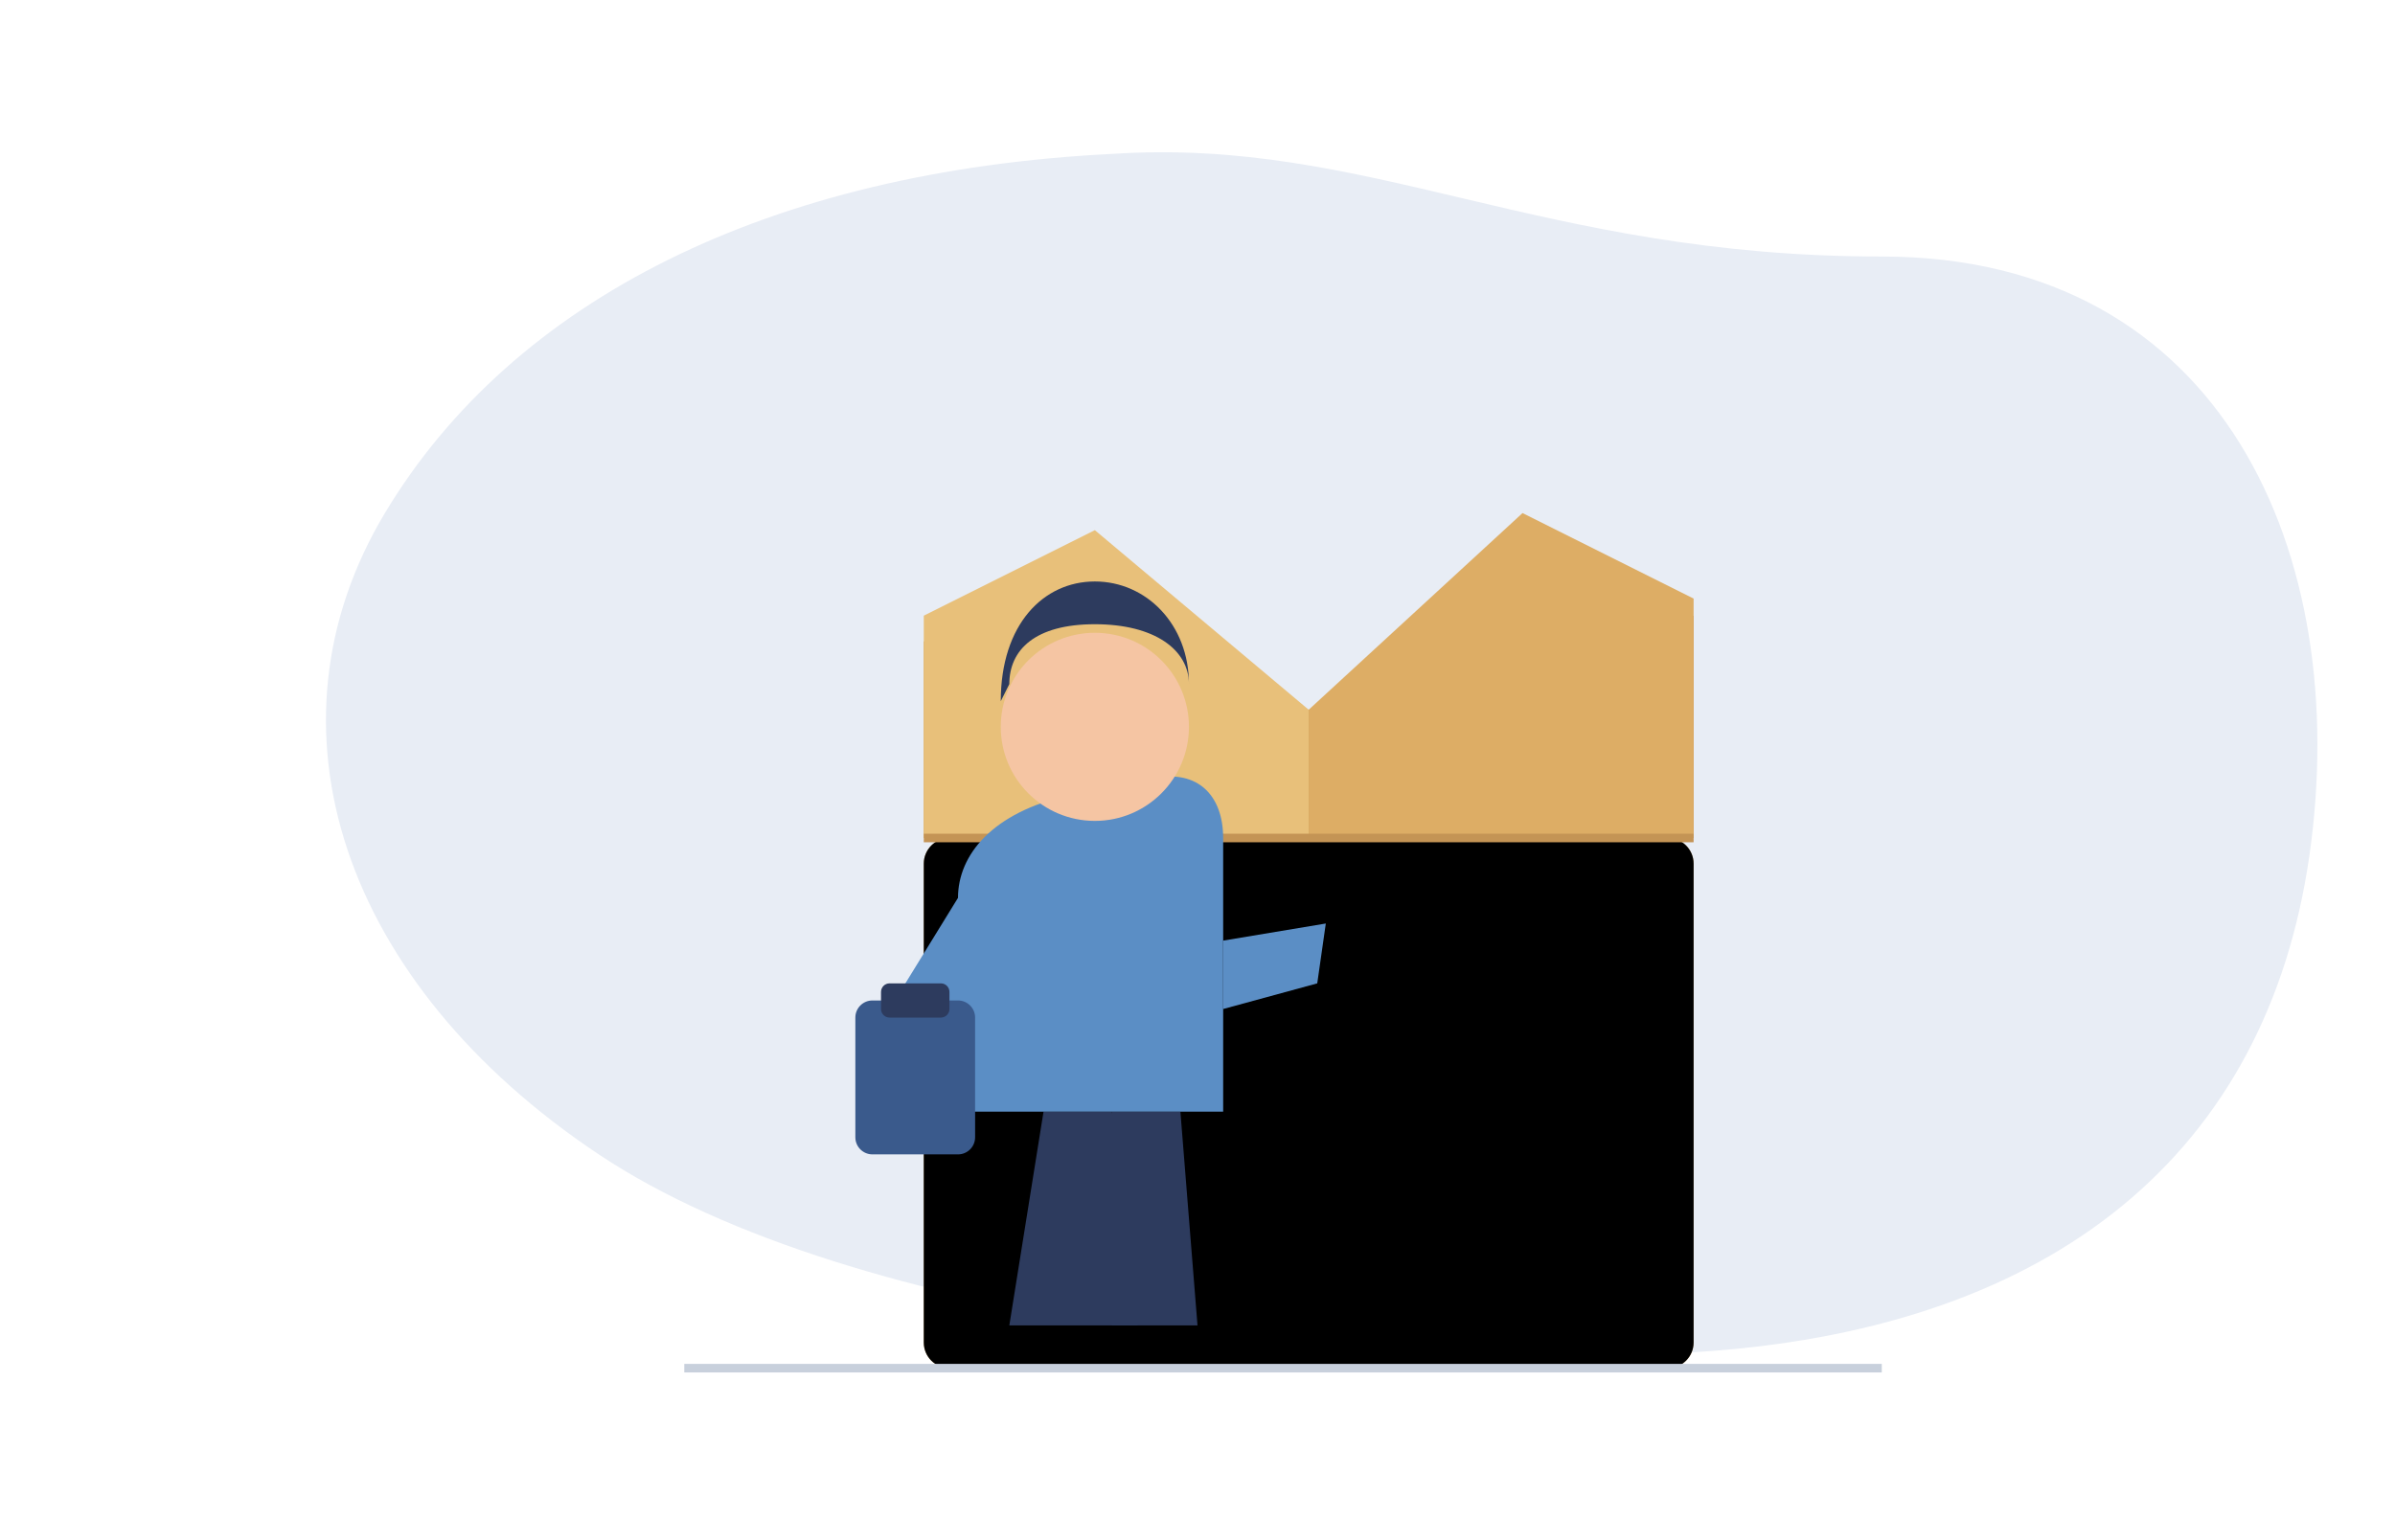
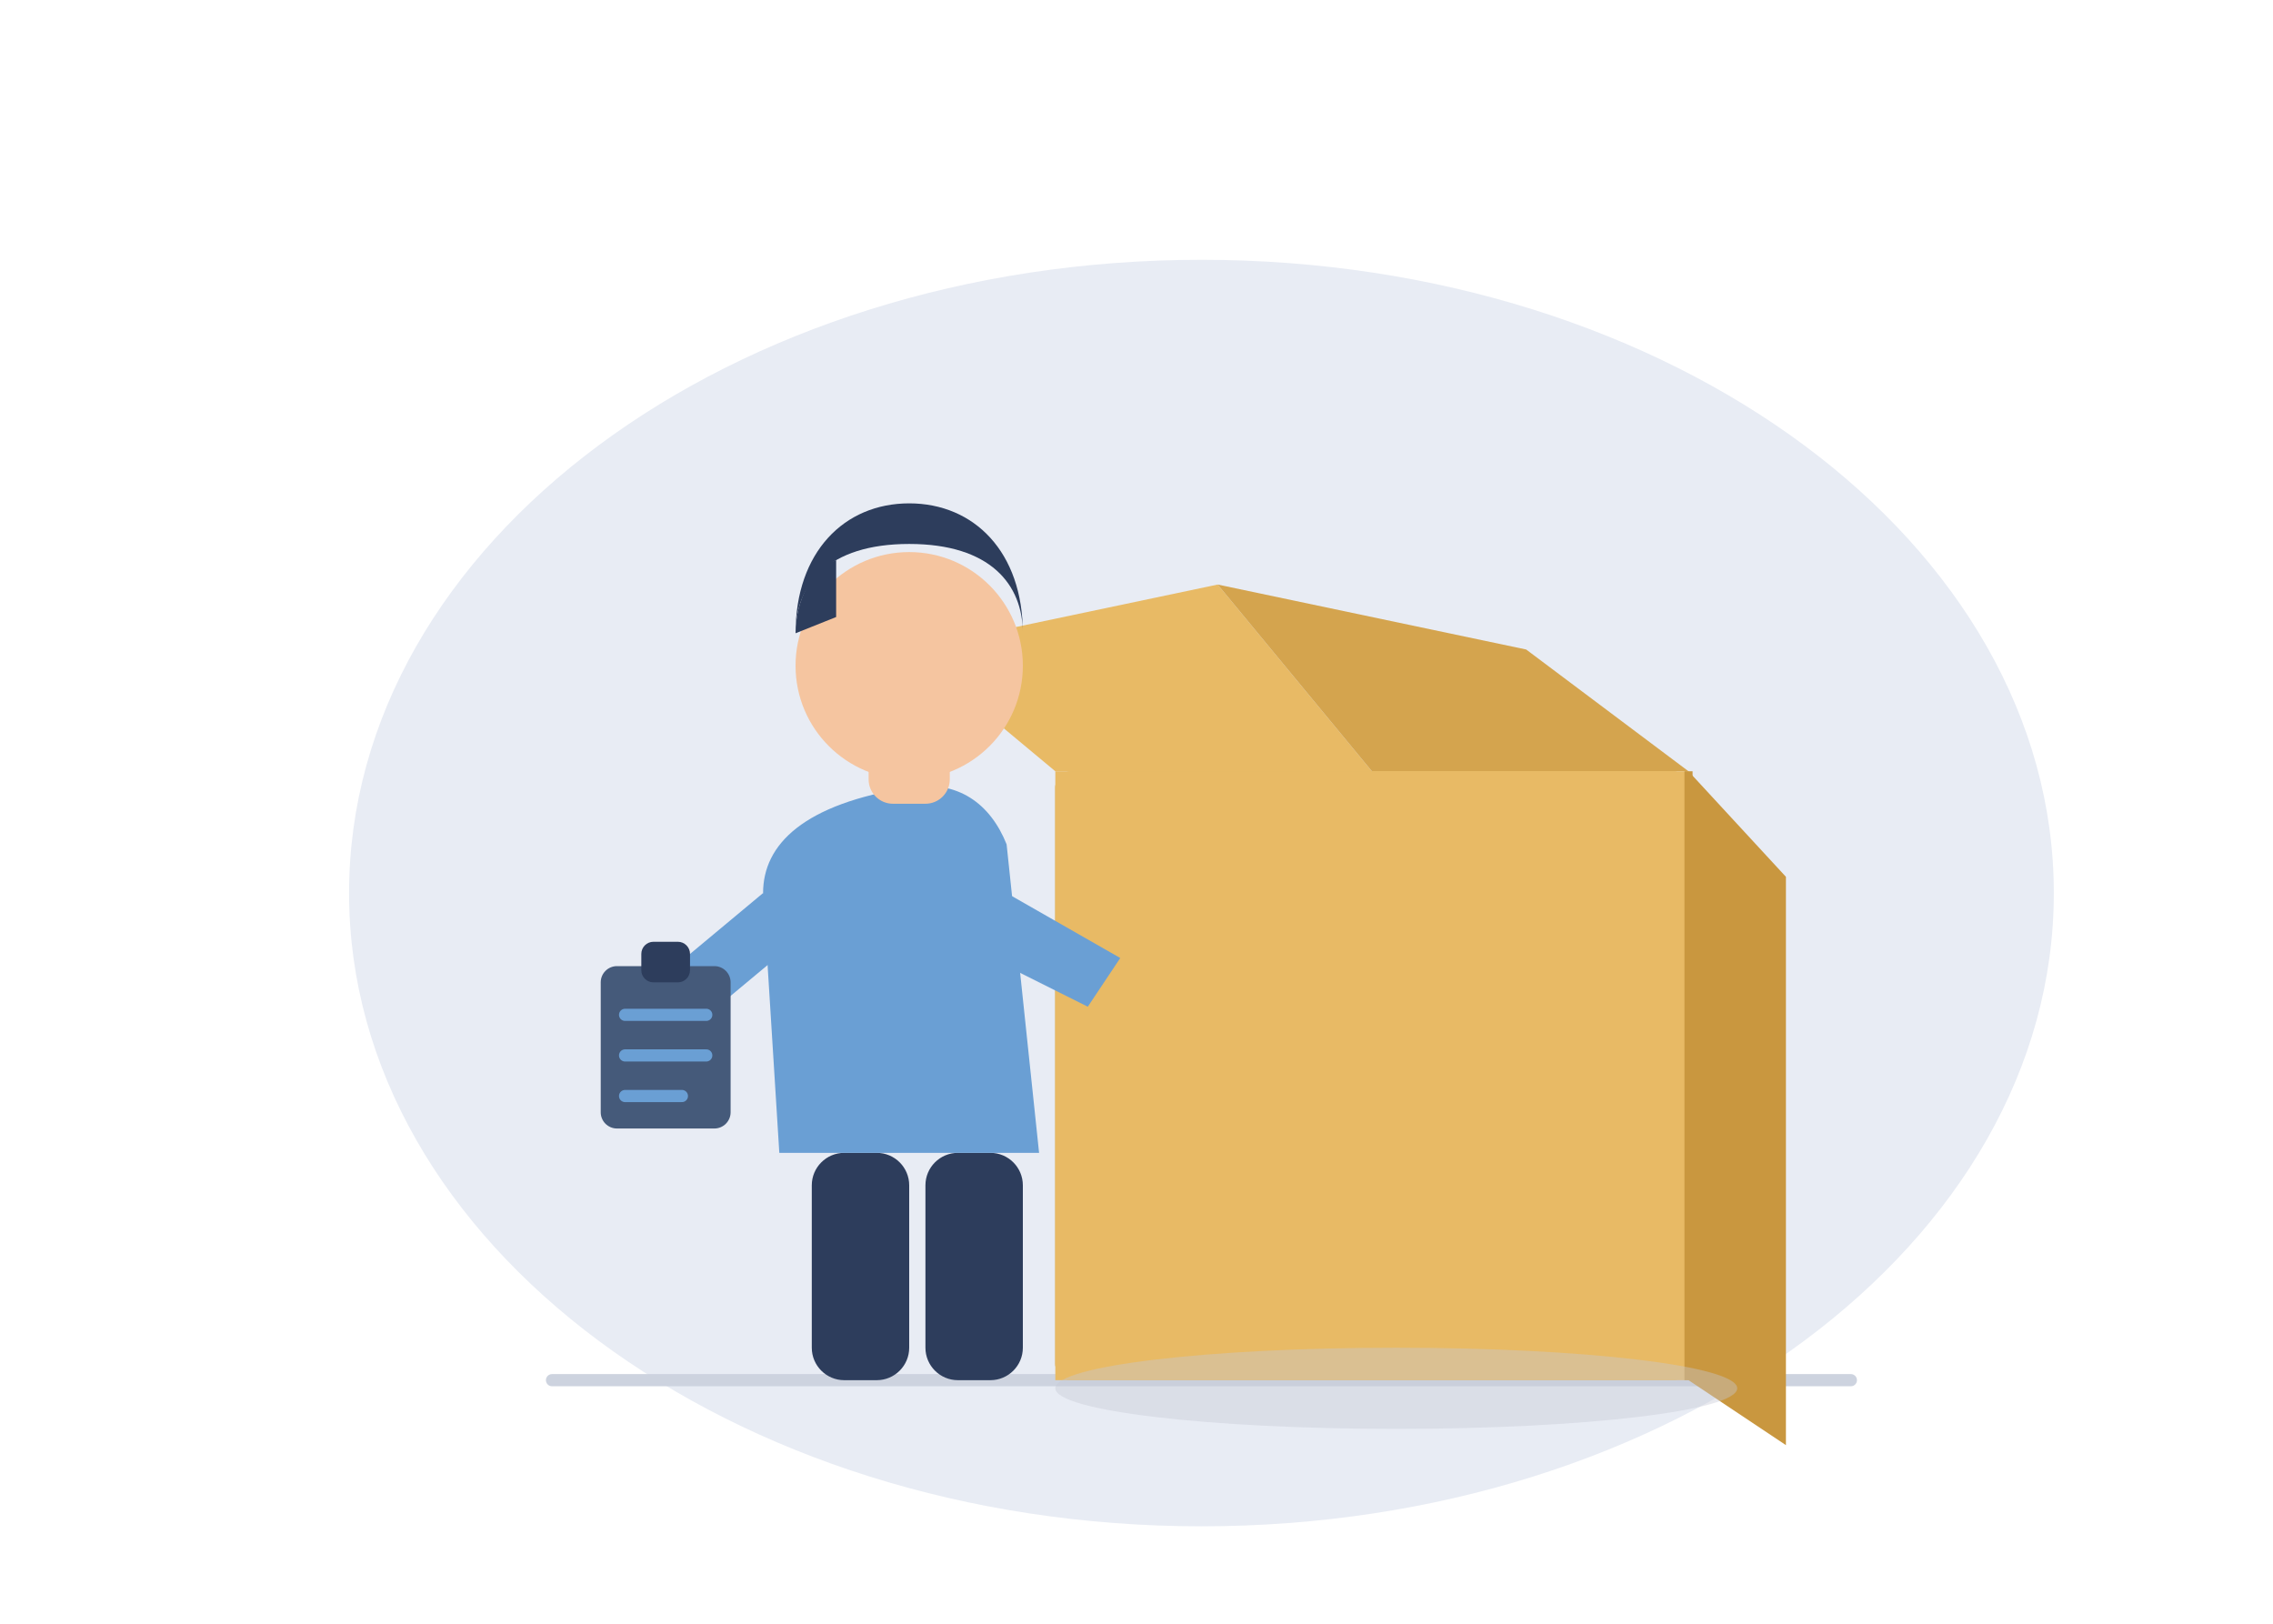
- <svg xmlns="http://www.w3.org/2000/svg" width="280" height="180" viewBox="0 0 280 180" fill="none">
-   <path d="M220 30 C260 30 275 65 270 100 C265 135 240 155 200 158 C160 161 100 155 70 135 C40 115 30 85 45 60 C60 35 90 20 130 18 C160 16 180 30 220 30Z" fill="#E8EDF5" />
-   <rect x="108" y="98" width="90" height="62" rx="3" fill="#D4A96A" />
-   <rect x="108" y="98" width="90" height="62" rx="3" fill="url(#boxShade)" />
-   <path d="M108 98 L108 75 L153 83 L153 98Z" fill="#C49455" />
-   <path d="M198 98 L198 72 L153 83 L153 98Z" fill="#BD8C4C" />
-   <path d="M108 98 L108 72 L128 62 L153 83 L153 98Z" fill="#E8C07A" />
-   <path d="M198 98 L198 70 L178 60 L153 83 L153 98Z" fill="#DDAD65" />
-   <line x1="108" y1="98" x2="198" y2="98" stroke="#C49455" strokeWidth="1" />
-   <path d="M118 155 L122 130 L130 130 L133 155Z" fill="#2D3B5E" />
-   <path d="M130 155 L130 130 L138 130 L140 155Z" fill="#2D3B5E" />
-   <path d="M112 105 C112 100 116 95 125 93 L135 91 C140 90 143 93 143 98 L143 130 L112 130Z" fill="#5B8EC5" />
-   <path d="M112 105 L104 118 L110 121 L117 110Z" fill="#5B8EC5" />
-   <rect x="100" y="117" width="14" height="18" rx="2" fill="#3A5A8C" />
-   <rect x="103" y="115" width="8" height="4" rx="1" fill="#2D3B5E" />
-   <path d="M143 110 L155 108 L154 115 L143 118Z" fill="#5B8EC5" />
-   <circle cx="128" cy="85" r="11" fill="#F5C5A3" />
-   <path d="M117 82 C117 73 122 68 128 68 C134 68 139 73 139 80 C139 76 135 73 128 73 C121 73 118 76 118 80Z" fill="#2D3B5E" />
-   <line x1="80" y1="160" x2="220" y2="160" stroke="#C8D0DC" strokeWidth="1.5" strokeLinecap="round" />
-   <defs>
-     <linearGradient id="boxShade" x1="108" y1="98" x2="198" y2="160" gradientUnits="userSpaceOnUse">
-       <stop offset="0" stopColor="#000" stopOpacity="0" />
-       <stop offset="1" stopColor="#000" stopOpacity="0.07" />
-     </linearGradient>
-   </defs>
+ <svg xmlns="http://www.w3.org/2000/svg" width="280" height="200" viewBox="0 0 280 200" fill="none">
+   <ellipse cx="148" cy="110" rx="105" ry="78" fill="#E8ECF4" />
+   <line x1="68" y1="170" x2="228" y2="170" stroke="#CDD3DF" stroke-width="1.5" stroke-linecap="round" />
+   <rect x="130" y="95" width="78" height="75" rx="2" fill="#C9973F" />
+   <path d="M130 95 L112 80 L150 72 L169 95Z" fill="#E8BA65" />
+   <path d="M169 95 L150 72 L188 80 L208 95Z" fill="#D4A44E" />
+   <rect x="130" y="95" width="78" height="75" rx="2" fill="#E8BA65" />
+   <path d="M208 95 L208 170 L130 170 L130 95Z" fill="#E8BA65" />
+   <path d="M208 95 L220 108 L220 178 L208 170Z" fill="#C9973F" />
+   <line x1="208" y1="95" x2="208" y2="170" stroke="#C9973F" stroke-width="1" />
+   <ellipse cx="172" cy="171" rx="42" ry="5" fill="#C5C9D4" fill-opacity="0.4" />
+   <rect x="100" y="142" width="12" height="28" rx="4" fill="#2D3D5C" />
+   <rect x="114" y="142" width="12" height="28" rx="4" fill="#2D3D5C" />
+   <path d="M94 110 C94 104 99 99 112 97 C118 96 122 99 124 104 L128 142 L96 142Z" fill="#6A9FD4" />
+   <path d="M124 110 L138 118 L134 124 L120 117Z" fill="#6A9FD4" />
+   <path d="M94 110 L82 120 L86 126 L98 116Z" fill="#6A9FD4" />
+   <rect x="74" y="119" width="16" height="20" rx="2" fill="#455A7A" />
+   <rect x="79" y="116" width="6" height="5" rx="1.5" fill="#2D3D5C" />
+   <line x1="77" y1="125" x2="87" y2="125" stroke="#6A9FD4" stroke-width="1.5" stroke-linecap="round" />
+   <line x1="77" y1="130" x2="87" y2="130" stroke="#6A9FD4" stroke-width="1.5" stroke-linecap="round" />
+   <line x1="77" y1="135" x2="84" y2="135" stroke="#6A9FD4" stroke-width="1.5" stroke-linecap="round" />
+   <rect x="107" y="87" width="10" height="12" rx="3" fill="#F5C5A0" />
+   <circle cx="112" cy="82" r="14" fill="#F5C5A0" />
+   <path d="M98 78 C98 68 104 62 112 62 C120 62 126 68 126 78 C126 72 122 67 112 67 C102 67 98 72 98 78Z" fill="#2D3D5C" />
+   <path d="M98 78 C98 74 100 70 103 69 L103 76Z" fill="#2D3D5C" />
</svg>
